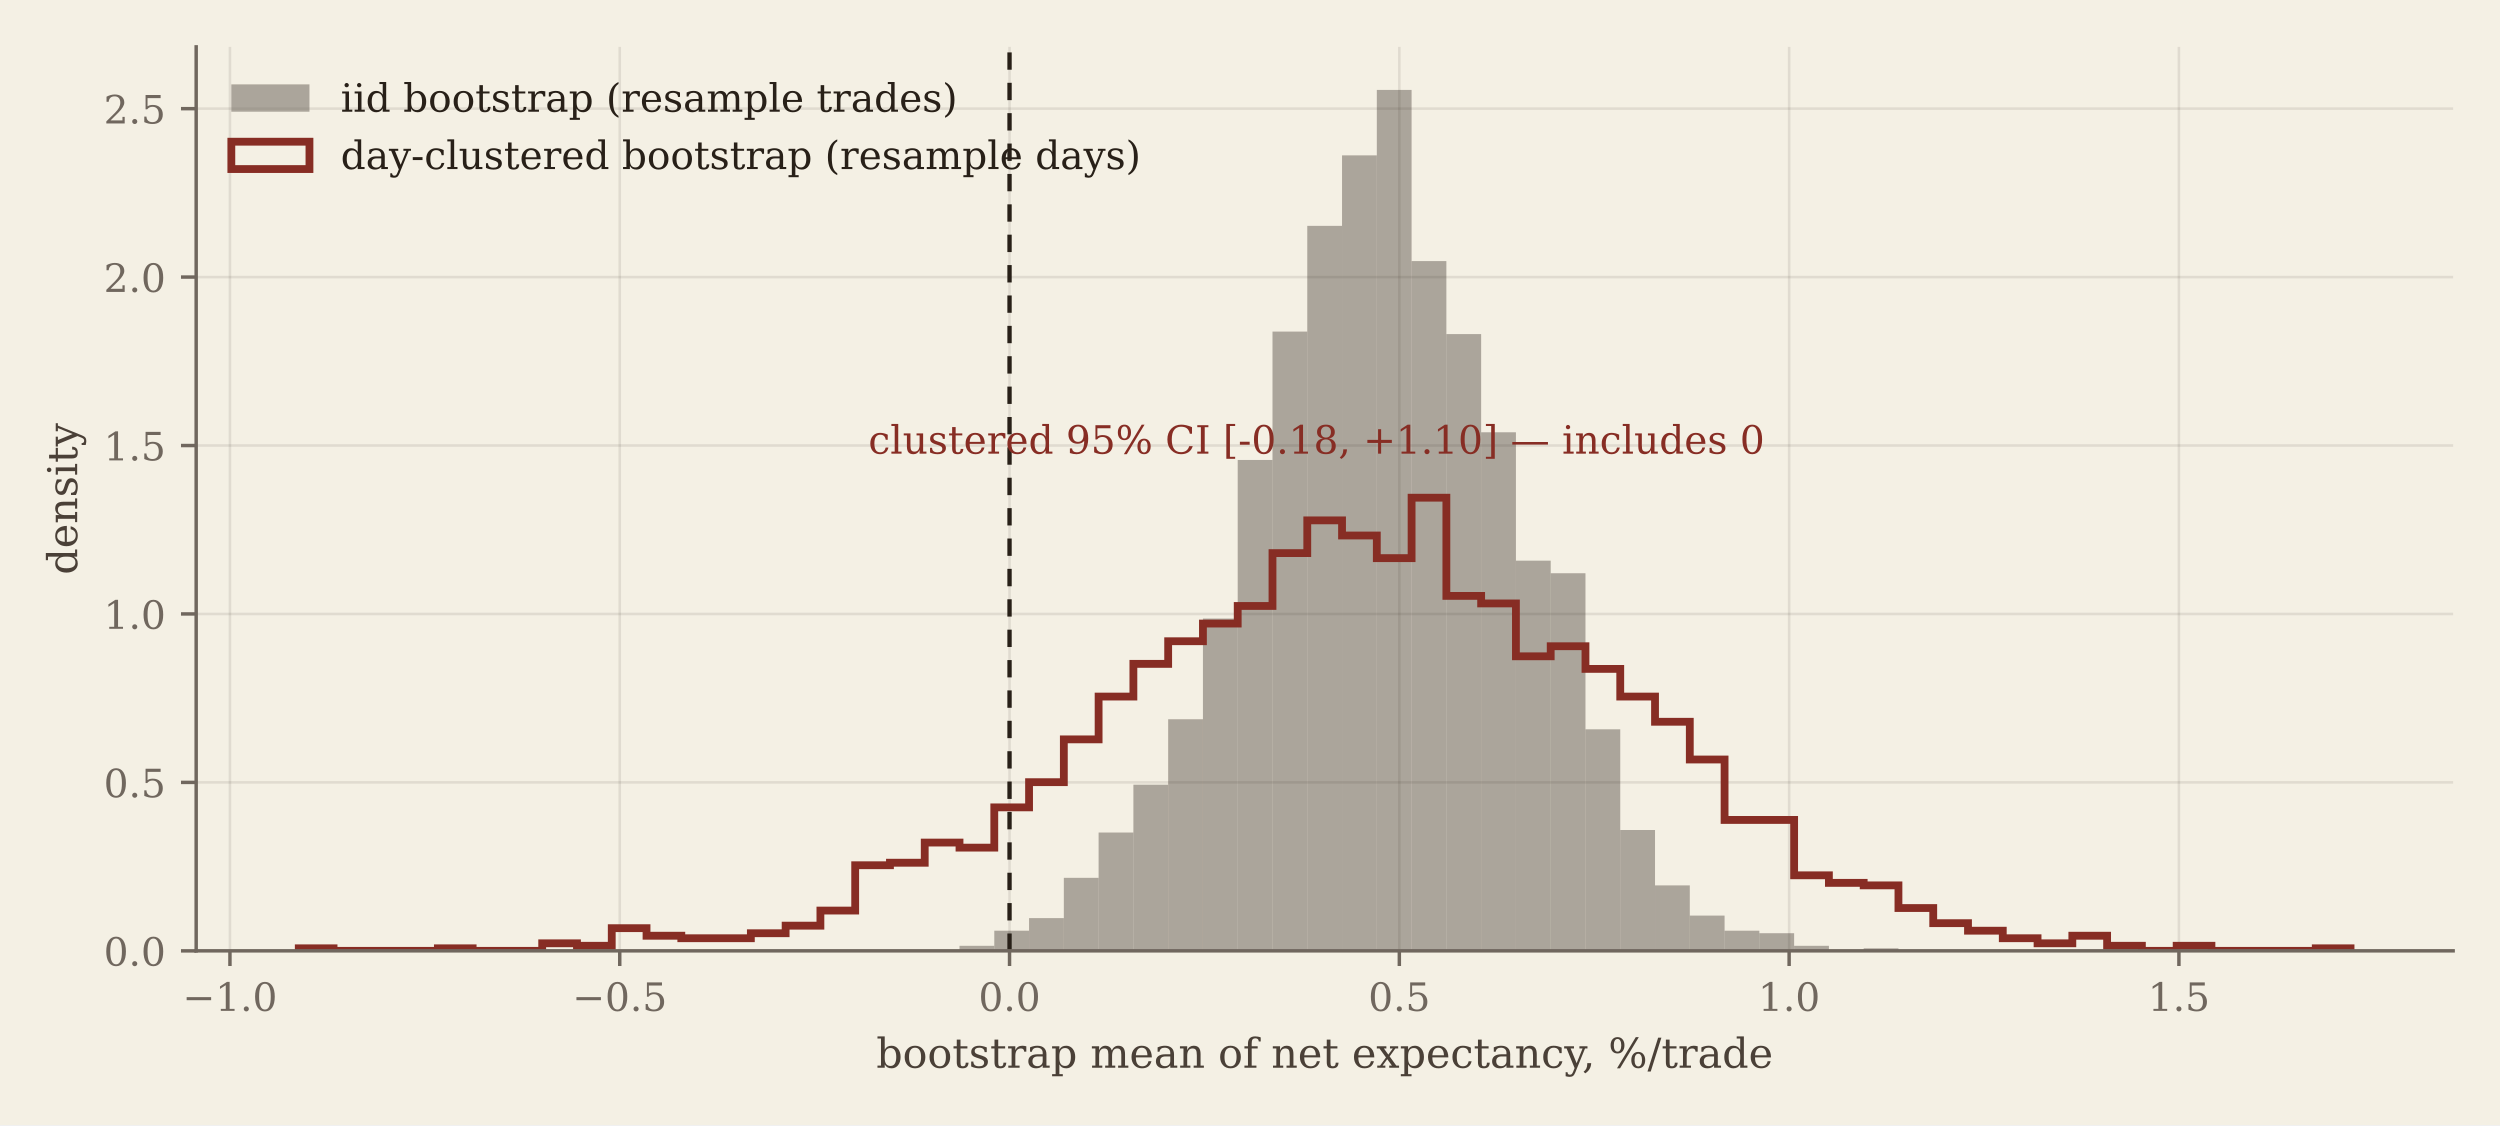
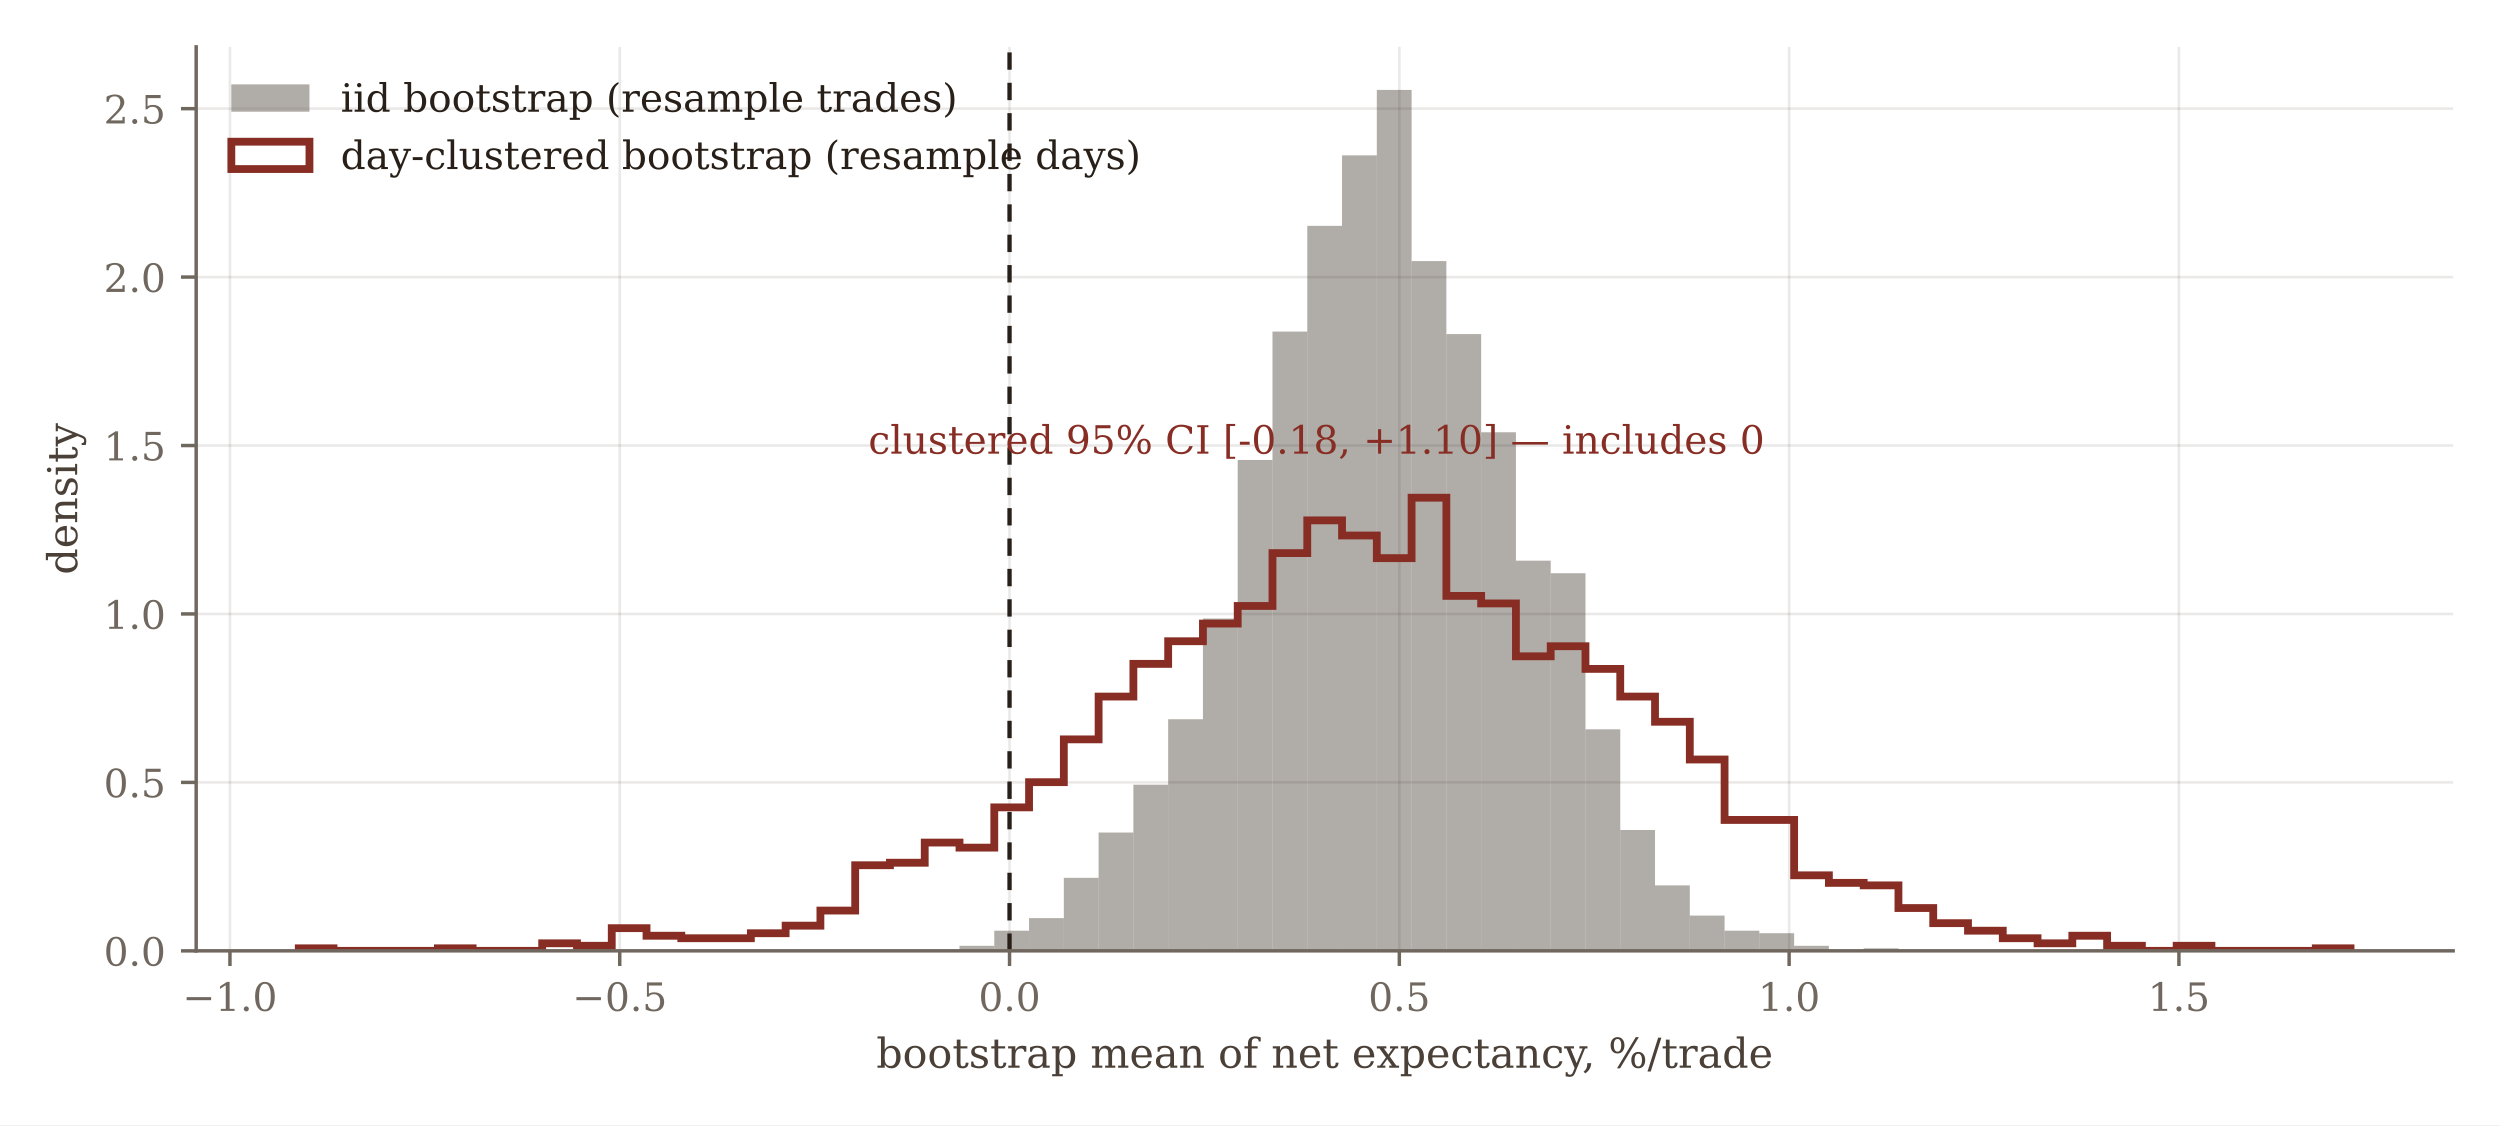
<svg xmlns="http://www.w3.org/2000/svg" xmlns:xlink="http://www.w3.org/1999/xlink" width="576pt" height="259.2pt" viewBox="0 0 576 259.2" version="1.1">
  <defs>
    <style type="text/css">*{stroke-linejoin: round; stroke-linecap: butt}</style>
  </defs>
  <g id="figure_1">
    <g id="patch_1">
-       <path d="M 0 259.2  L 576 259.2  L 576 0  L 0 0  z " style="fill: #f4f0e4" />
+       <path d="M 0 259.2  L 576 259.2  L 576 0  L 0 0  z " style="fill: #ffffff" />
    </g>
    <g id="axes_1">
      <g id="patch_2">
-         <path d="M 45.2 219.073  L 565.2 219.073  L 565.2 10.8  L 45.2 10.8  z " style="fill: #f4f0e4" />
+         <path d="M 45.2 219.073  L 565.2 219.073  L 565.2 10.8  L 45.2 10.8  z " style="fill: #ffffff" />
      </g>
      <g id="patch_3">
        <path d="M 68.836 219.073  L 76.849 219.073  L 76.849 219.073  L 68.836 219.073  z " clip-path="url(#p08447d78b8)" style="fill: #70675e; opacity: 0.55" />
      </g>
      <g id="patch_4">
        <path d="M 76.849 219.073  L 84.861 219.073  L 84.861 219.073  L 76.849 219.073  z " clip-path="url(#p08447d78b8)" style="fill: #70675e; opacity: 0.55" />
      </g>
      <g id="patch_5">
        <path d="M 84.861 219.073  L 92.873 219.073  L 92.873 219.073  L 84.861 219.073  z " clip-path="url(#p08447d78b8)" style="fill: #70675e; opacity: 0.55" />
      </g>
      <g id="patch_6">
        <path d="M 92.873 219.073  L 100.886 219.073  L 100.886 219.073  L 92.873 219.073  z " clip-path="url(#p08447d78b8)" style="fill: #70675e; opacity: 0.55" />
      </g>
      <g id="patch_7">
        <path d="M 100.886 219.073  L 108.898 219.073  L 108.898 219.073  L 100.886 219.073  z " clip-path="url(#p08447d78b8)" style="fill: #70675e; opacity: 0.55" />
      </g>
      <g id="patch_8">
        <path d="M 108.898 219.073  L 116.91 219.073  L 116.91 219.073  L 108.898 219.073  z " clip-path="url(#p08447d78b8)" style="fill: #70675e; opacity: 0.55" />
      </g>
      <g id="patch_9">
        <path d="M 116.91 219.073  L 124.923 219.073  L 124.923 219.073  L 116.91 219.073  z " clip-path="url(#p08447d78b8)" style="fill: #70675e; opacity: 0.55" />
      </g>
      <g id="patch_10">
        <path d="M 124.923 219.073  L 132.935 219.073  L 132.935 219.073  L 124.923 219.073  z " clip-path="url(#p08447d78b8)" style="fill: #70675e; opacity: 0.55" />
      </g>
      <g id="patch_11">
        <path d="M 132.935 219.073  L 140.947 219.073  L 140.947 219.073  L 132.935 219.073  z " clip-path="url(#p08447d78b8)" style="fill: #70675e; opacity: 0.55" />
      </g>
      <g id="patch_12">
        <path d="M 140.947 219.073  L 148.96 219.073  L 148.96 219.073  L 140.947 219.073  z " clip-path="url(#p08447d78b8)" style="fill: #70675e; opacity: 0.55" />
      </g>
      <g id="patch_13">
        <path d="M 148.96 219.073  L 156.972 219.073  L 156.972 219.073  L 148.96 219.073  z " clip-path="url(#p08447d78b8)" style="fill: #70675e; opacity: 0.55" />
      </g>
      <g id="patch_14">
        <path d="M 156.972 219.073  L 164.984 219.073  L 164.984 219.073  L 156.972 219.073  z " clip-path="url(#p08447d78b8)" style="fill: #70675e; opacity: 0.55" />
      </g>
      <g id="patch_15">
        <path d="M 164.984 219.073  L 172.997 219.073  L 172.997 219.073  L 164.984 219.073  z " clip-path="url(#p08447d78b8)" style="fill: #70675e; opacity: 0.55" />
      </g>
      <g id="patch_16">
        <path d="M 172.997 219.073  L 181.009 219.073  L 181.009 219.073  L 172.997 219.073  z " clip-path="url(#p08447d78b8)" style="fill: #70675e; opacity: 0.55" />
      </g>
      <g id="patch_17">
        <path d="M 181.009 219.073  L 189.021 219.073  L 189.021 219.073  L 181.009 219.073  z " clip-path="url(#p08447d78b8)" style="fill: #70675e; opacity: 0.55" />
      </g>
      <g id="patch_18">
        <path d="M 189.021 219.073  L 197.034 219.073  L 197.034 219.073  L 189.021 219.073  z " clip-path="url(#p08447d78b8)" style="fill: #70675e; opacity: 0.55" />
      </g>
      <g id="patch_19">
        <path d="M 197.034 219.073  L 205.046 219.073  L 205.046 219.073  L 197.034 219.073  z " clip-path="url(#p08447d78b8)" style="fill: #70675e; opacity: 0.55" />
      </g>
      <g id="patch_20">
        <path d="M 205.046 219.073  L 213.058 219.073  L 213.058 219.073  L 205.046 219.073  z " clip-path="url(#p08447d78b8)" style="fill: #70675e; opacity: 0.55" />
      </g>
      <g id="patch_21">
        <path d="M 213.058 219.073  L 221.071 219.073  L 221.071 219.073  L 213.058 219.073  z " clip-path="url(#p08447d78b8)" style="fill: #70675e; opacity: 0.55" />
      </g>
      <g id="patch_22">
        <path d="M 221.071 219.073  L 229.083 219.073  L 229.083 217.913  L 221.071 217.913  z " clip-path="url(#p08447d78b8)" style="fill: #70675e; opacity: 0.55" />
      </g>
      <g id="patch_23">
        <path d="M 229.083 219.073  L 237.095 219.073  L 237.095 214.433  L 229.083 214.433  z " clip-path="url(#p08447d78b8)" style="fill: #70675e; opacity: 0.55" />
      </g>
      <g id="patch_24">
        <path d="M 237.095 219.073  L 245.108 219.073  L 245.108 211.533  L 237.095 211.533  z " clip-path="url(#p08447d78b8)" style="fill: #70675e; opacity: 0.55" />
      </g>
      <g id="patch_25">
        <path d="M 245.108 219.073  L 253.12 219.073  L 253.12 202.253  L 245.108 202.253  z " clip-path="url(#p08447d78b8)" style="fill: #70675e; opacity: 0.55" />
      </g>
      <g id="patch_26">
        <path d="M 253.12 219.073  L 261.132 219.073  L 261.132 191.813  L 253.12 191.813  z " clip-path="url(#p08447d78b8)" style="fill: #70675e; opacity: 0.55" />
      </g>
      <g id="patch_27">
        <path d="M 261.132 219.073  L 269.145 219.073  L 269.145 180.794  L 261.132 180.794  z " clip-path="url(#p08447d78b8)" style="fill: #70675e; opacity: 0.55" />
      </g>
      <g id="patch_28">
        <path d="M 269.145 219.073  L 277.157 219.073  L 277.157 165.714  L 269.145 165.714  z " clip-path="url(#p08447d78b8)" style="fill: #70675e; opacity: 0.55" />
      </g>
      <g id="patch_29">
        <path d="M 277.157 219.073  L 285.169 219.073  L 285.169 142.515  L 277.157 142.515  z " clip-path="url(#p08447d78b8)" style="fill: #70675e; opacity: 0.55" />
      </g>
      <g id="patch_30">
        <path d="M 285.169 219.073  L 293.182 219.073  L 293.182 105.976  L 285.169 105.976  z " clip-path="url(#p08447d78b8)" style="fill: #70675e; opacity: 0.55" />
      </g>
      <g id="patch_31">
        <path d="M 293.182 219.073  L 301.194 219.073  L 301.194 76.396  L 293.182 76.396  z " clip-path="url(#p08447d78b8)" style="fill: #70675e; opacity: 0.55" />
      </g>
      <g id="patch_32">
        <path d="M 301.194 219.073  L 309.206 219.073  L 309.206 52.037  L 301.194 52.037  z " clip-path="url(#p08447d78b8)" style="fill: #70675e; opacity: 0.55" />
      </g>
      <g id="patch_33">
        <path d="M 309.206 219.073  L 317.218 219.073  L 317.218 35.797  L 309.206 35.797  z " clip-path="url(#p08447d78b8)" style="fill: #70675e; opacity: 0.55" />
      </g>
      <g id="patch_34">
        <path d="M 317.218 219.073  L 325.231 219.073  L 325.231 20.718  L 317.218 20.718  z " clip-path="url(#p08447d78b8)" style="fill: #70675e; opacity: 0.55" />
      </g>
      <g id="patch_35">
        <path d="M 325.231 219.073  L 333.243 219.073  L 333.243 60.157  L 325.231 60.157  z " clip-path="url(#p08447d78b8)" style="fill: #70675e; opacity: 0.55" />
      </g>
      <g id="patch_36">
        <path d="M 333.243 219.073  L 341.255 219.073  L 341.255 76.976  L 333.243 76.976  z " clip-path="url(#p08447d78b8)" style="fill: #70675e; opacity: 0.55" />
      </g>
      <g id="patch_37">
        <path d="M 341.255 219.073  L 349.268 219.073  L 349.268 99.596  L 341.255 99.596  z " clip-path="url(#p08447d78b8)" style="fill: #70675e; opacity: 0.55" />
      </g>
      <g id="patch_38">
        <path d="M 349.268 219.073  L 357.28 219.073  L 357.28 129.175  L 349.268 129.175  z " clip-path="url(#p08447d78b8)" style="fill: #70675e; opacity: 0.55" />
      </g>
      <g id="patch_39">
        <path d="M 357.28 219.073  L 365.292 219.073  L 365.292 132.075  L 357.28 132.075  z " clip-path="url(#p08447d78b8)" style="fill: #70675e; opacity: 0.55" />
      </g>
      <g id="patch_40">
        <path d="M 365.292 219.073  L 373.305 219.073  L 373.305 168.034  L 365.292 168.034  z " clip-path="url(#p08447d78b8)" style="fill: #70675e; opacity: 0.55" />
      </g>
      <g id="patch_41">
        <path d="M 373.305 219.073  L 381.317 219.073  L 381.317 191.233  L 373.305 191.233  z " clip-path="url(#p08447d78b8)" style="fill: #70675e; opacity: 0.55" />
      </g>
      <g id="patch_42">
        <path d="M 381.317 219.073  L 389.329 219.073  L 389.329 203.993  L 381.317 203.993  z " clip-path="url(#p08447d78b8)" style="fill: #70675e; opacity: 0.55" />
      </g>
      <g id="patch_43">
        <path d="M 389.329 219.073  L 397.342 219.073  L 397.342 210.953  L 389.329 210.953  z " clip-path="url(#p08447d78b8)" style="fill: #70675e; opacity: 0.55" />
      </g>
      <g id="patch_44">
        <path d="M 397.342 219.073  L 405.354 219.073  L 405.354 214.433  L 397.342 214.433  z " clip-path="url(#p08447d78b8)" style="fill: #70675e; opacity: 0.55" />
      </g>
      <g id="patch_45">
        <path d="M 405.354 219.073  L 413.366 219.073  L 413.366 215.013  L 405.354 215.013  z " clip-path="url(#p08447d78b8)" style="fill: #70675e; opacity: 0.55" />
      </g>
      <g id="patch_46">
        <path d="M 413.366 219.073  L 421.379 219.073  L 421.379 217.913  L 413.366 217.913  z " clip-path="url(#p08447d78b8)" style="fill: #70675e; opacity: 0.55" />
      </g>
      <g id="patch_47">
        <path d="M 421.379 219.073  L 429.391 219.073  L 429.391 219.073  L 421.379 219.073  z " clip-path="url(#p08447d78b8)" style="fill: #70675e; opacity: 0.55" />
      </g>
      <g id="patch_48">
        <path d="M 429.391 219.073  L 437.403 219.073  L 437.403 218.493  L 429.391 218.493  z " clip-path="url(#p08447d78b8)" style="fill: #70675e; opacity: 0.55" />
      </g>
      <g id="patch_49">
        <path d="M 437.403 219.073  L 445.416 219.073  L 445.416 219.073  L 437.403 219.073  z " clip-path="url(#p08447d78b8)" style="fill: #70675e; opacity: 0.55" />
      </g>
      <g id="patch_50">
        <path d="M 445.416 219.073  L 453.428 219.073  L 453.428 219.073  L 445.416 219.073  z " clip-path="url(#p08447d78b8)" style="fill: #70675e; opacity: 0.55" />
      </g>
      <g id="patch_51">
        <path d="M 453.428 219.073  L 461.44 219.073  L 461.44 219.073  L 453.428 219.073  z " clip-path="url(#p08447d78b8)" style="fill: #70675e; opacity: 0.55" />
      </g>
      <g id="patch_52">
        <path d="M 461.44 219.073  L 469.453 219.073  L 469.453 219.073  L 461.44 219.073  z " clip-path="url(#p08447d78b8)" style="fill: #70675e; opacity: 0.55" />
      </g>
      <g id="patch_53">
        <path d="M 469.453 219.073  L 477.465 219.073  L 477.465 219.073  L 469.453 219.073  z " clip-path="url(#p08447d78b8)" style="fill: #70675e; opacity: 0.55" />
      </g>
      <g id="patch_54">
        <path d="M 477.465 219.073  L 485.477 219.073  L 485.477 219.073  L 477.465 219.073  z " clip-path="url(#p08447d78b8)" style="fill: #70675e; opacity: 0.55" />
      </g>
      <g id="patch_55">
        <path d="M 485.477 219.073  L 493.49 219.073  L 493.49 219.073  L 485.477 219.073  z " clip-path="url(#p08447d78b8)" style="fill: #70675e; opacity: 0.55" />
      </g>
      <g id="patch_56">
        <path d="M 493.49 219.073  L 501.502 219.073  L 501.502 219.073  L 493.49 219.073  z " clip-path="url(#p08447d78b8)" style="fill: #70675e; opacity: 0.55" />
      </g>
      <g id="patch_57">
        <path d="M 501.502 219.073  L 509.514 219.073  L 509.514 219.073  L 501.502 219.073  z " clip-path="url(#p08447d78b8)" style="fill: #70675e; opacity: 0.55" />
      </g>
      <g id="patch_58">
        <path d="M 509.514 219.073  L 517.527 219.073  L 517.527 219.073  L 509.514 219.073  z " clip-path="url(#p08447d78b8)" style="fill: #70675e; opacity: 0.55" />
      </g>
      <g id="patch_59">
        <path d="M 517.527 219.073  L 525.539 219.073  L 525.539 219.073  L 517.527 219.073  z " clip-path="url(#p08447d78b8)" style="fill: #70675e; opacity: 0.55" />
      </g>
      <g id="patch_60">
        <path d="M 525.539 219.073  L 533.551 219.073  L 533.551 219.073  L 525.539 219.073  z " clip-path="url(#p08447d78b8)" style="fill: #70675e; opacity: 0.55" />
      </g>
      <g id="patch_61">
        <path d="M 533.551 219.073  L 541.564 219.073  L 541.564 219.073  L 533.551 219.073  z " clip-path="url(#p08447d78b8)" style="fill: #70675e; opacity: 0.55" />
      </g>
      <g id="matplotlib.axis_1">
        <g id="xtick_1">
          <g id="line2d_1">
            <path d="M 52.979 219.073  L 52.979 10.8  " clip-path="url(#p08447d78b8)" style="fill: none; stroke: #282018; stroke-opacity: 0.1; stroke-width: 0.6; stroke-linecap: square" />
          </g>
          <g id="line2d_2">
            <defs>
              <path id="m31a5d966db" d="M 0 0  L 0 3.5  " style="stroke: #70675e; stroke-width: 0.8" />
            </defs>
            <g>
              <use xlink:href="#m31a5d966db" x="52.979" y="219.073" style="fill: #70675e; stroke: #70675e; stroke-width: 0.8" />
            </g>
          </g>
          <g id="text_1">
            <text style="font-size: 9px; font-family: 'DejaVu Serif', 'Bitstream Vera Serif', 'Computer Modern Roman', 'New Century Schoolbook', 'Century Schoolbook L', 'Utopia', 'ITC Bookman', 'Bookman', 'Nimbus Roman No9 L', 'Times New Roman', 'Times', 'Palatino', 'Charter', serif; text-anchor: middle; fill: #70675e" x="52.979" y="232.911" transform="rotate(-0 52.97913 232.9113)">−1.0</text>
          </g>
        </g>
        <g id="xtick_2">
          <g id="line2d_3">
            <path d="M 142.788 219.073  L 142.788 10.8  " clip-path="url(#p08447d78b8)" style="fill: none; stroke: #282018; stroke-opacity: 0.1; stroke-width: 0.6; stroke-linecap: square" />
          </g>
          <g id="line2d_4">
            <g>
              <use xlink:href="#m31a5d966db" x="142.788" y="219.073" style="fill: #70675e; stroke: #70675e; stroke-width: 0.8" />
            </g>
          </g>
          <g id="text_2">
            <text style="font-size: 9px; font-family: 'DejaVu Serif', 'Bitstream Vera Serif', 'Computer Modern Roman', 'New Century Schoolbook', 'Century Schoolbook L', 'Utopia', 'ITC Bookman', 'Bookman', 'Nimbus Roman No9 L', 'Times New Roman', 'Times', 'Palatino', 'Charter', serif; text-anchor: middle; fill: #70675e" x="142.788" y="232.911" transform="rotate(-0 142.788 232.9113)">−0.5</text>
          </g>
        </g>
        <g id="xtick_3">
          <g id="line2d_5">
            <path d="M 232.597 219.073  L 232.597 10.8  " clip-path="url(#p08447d78b8)" style="fill: none; stroke: #282018; stroke-opacity: 0.1; stroke-width: 0.6; stroke-linecap: square" />
          </g>
          <g id="line2d_6">
            <g>
              <use xlink:href="#m31a5d966db" x="232.597" y="219.073" style="fill: #70675e; stroke: #70675e; stroke-width: 0.8" />
            </g>
          </g>
          <g id="text_3">
            <text style="font-size: 9px; font-family: 'DejaVu Serif', 'Bitstream Vera Serif', 'Computer Modern Roman', 'New Century Schoolbook', 'Century Schoolbook L', 'Utopia', 'ITC Bookman', 'Bookman', 'Nimbus Roman No9 L', 'Times New Roman', 'Times', 'Palatino', 'Charter', serif; text-anchor: middle; fill: #70675e" x="232.597" y="232.911" transform="rotate(-0 232.5968 232.9113)">0.0</text>
          </g>
        </g>
        <g id="xtick_4">
          <g id="line2d_7">
            <path d="M 322.406 219.073  L 322.406 10.8  " clip-path="url(#p08447d78b8)" style="fill: none; stroke: #282018; stroke-opacity: 0.1; stroke-width: 0.6; stroke-linecap: square" />
          </g>
          <g id="line2d_8">
            <g>
              <use xlink:href="#m31a5d966db" x="322.406" y="219.073" style="fill: #70675e; stroke: #70675e; stroke-width: 0.8" />
            </g>
          </g>
          <g id="text_4">
            <text style="font-size: 9px; font-family: 'DejaVu Serif', 'Bitstream Vera Serif', 'Computer Modern Roman', 'New Century Schoolbook', 'Century Schoolbook L', 'Utopia', 'ITC Bookman', 'Bookman', 'Nimbus Roman No9 L', 'Times New Roman', 'Times', 'Palatino', 'Charter', serif; text-anchor: middle; fill: #70675e" x="322.406" y="232.911" transform="rotate(-0 322.4056 232.9113)">0.5</text>
          </g>
        </g>
        <g id="xtick_5">
          <g id="line2d_9">
            <path d="M 412.214 219.073  L 412.214 10.8  " clip-path="url(#p08447d78b8)" style="fill: none; stroke: #282018; stroke-opacity: 0.1; stroke-width: 0.6; stroke-linecap: square" />
          </g>
          <g id="line2d_10">
            <g>
              <use xlink:href="#m31a5d966db" x="412.214" y="219.073" style="fill: #70675e; stroke: #70675e; stroke-width: 0.8" />
            </g>
          </g>
          <g id="text_5">
            <text style="font-size: 9px; font-family: 'DejaVu Serif', 'Bitstream Vera Serif', 'Computer Modern Roman', 'New Century Schoolbook', 'Century Schoolbook L', 'Utopia', 'ITC Bookman', 'Bookman', 'Nimbus Roman No9 L', 'Times New Roman', 'Times', 'Palatino', 'Charter', serif; text-anchor: middle; fill: #70675e" x="412.214" y="232.911" transform="rotate(-0 412.2144 232.9113)">1.0</text>
          </g>
        </g>
        <g id="xtick_6">
          <g id="line2d_11">
            <path d="M 502.023 219.073  L 502.023 10.8  " clip-path="url(#p08447d78b8)" style="fill: none; stroke: #282018; stroke-opacity: 0.1; stroke-width: 0.6; stroke-linecap: square" />
          </g>
          <g id="line2d_12">
            <g>
              <use xlink:href="#m31a5d966db" x="502.023" y="219.073" style="fill: #70675e; stroke: #70675e; stroke-width: 0.8" />
            </g>
          </g>
          <g id="text_6">
            <text style="font-size: 9px; font-family: 'DejaVu Serif', 'Bitstream Vera Serif', 'Computer Modern Roman', 'New Century Schoolbook', 'Century Schoolbook L', 'Utopia', 'ITC Bookman', 'Bookman', 'Nimbus Roman No9 L', 'Times New Roman', 'Times', 'Palatino', 'Charter', serif; text-anchor: middle; fill: #70675e" x="502.023" y="232.911" transform="rotate(-0 502.0233 232.9113)">1.5</text>
          </g>
        </g>
        <g id="text_7">
          <text style="font-size: 9.5px; font-family: 'DejaVu Serif', 'Bitstream Vera Serif', 'Computer Modern Roman', 'New Century Schoolbook', 'Century Schoolbook L', 'Utopia', 'ITC Bookman', 'Bookman', 'Nimbus Roman No9 L', 'Times New Roman', 'Times', 'Palatino', 'Charter', serif; text-anchor: middle; fill: #4a4037" x="305.2" y="246.002" transform="rotate(-0 305.2 246.0016)">bootstrap mean of net expectancy, %/trade</text>
        </g>
      </g>
      <g id="matplotlib.axis_2">
        <g id="ytick_1">
          <g id="line2d_13">
            <path d="M 45.2 219.073  L 565.2 219.073  " clip-path="url(#p08447d78b8)" style="fill: none; stroke: #282018; stroke-opacity: 0.1; stroke-width: 0.6; stroke-linecap: square" />
          </g>
          <g id="line2d_14">
            <defs>
              <path id="m290a23a140" d="M 0 0  L -3.5 0  " style="stroke: #70675e; stroke-width: 0.8" />
            </defs>
            <g>
              <use xlink:href="#m290a23a140" x="45.2" y="219.073" style="fill: #70675e; stroke: #70675e; stroke-width: 0.8" />
            </g>
          </g>
          <g id="text_8">
            <text style="font-size: 9px; font-family: 'DejaVu Serif', 'Bitstream Vera Serif', 'Computer Modern Roman', 'New Century Schoolbook', 'Century Schoolbook L', 'Utopia', 'ITC Bookman', 'Bookman', 'Nimbus Roman No9 L', 'Times New Roman', 'Times', 'Palatino', 'Charter', serif; text-anchor: end; fill: #70675e" x="38.2" y="222.492" transform="rotate(-0 38.2 222.492)">0.0</text>
          </g>
        </g>
        <g id="ytick_2">
          <g id="line2d_15">
            <path d="M 45.2 180.265  L 565.2 180.265  " clip-path="url(#p08447d78b8)" style="fill: none; stroke: #282018; stroke-opacity: 0.1; stroke-width: 0.6; stroke-linecap: square" />
          </g>
          <g id="line2d_16">
            <g>
              <use xlink:href="#m290a23a140" x="45.2" y="180.265" style="fill: #70675e; stroke: #70675e; stroke-width: 0.8" />
            </g>
          </g>
          <g id="text_9">
            <text style="font-size: 9px; font-family: 'DejaVu Serif', 'Bitstream Vera Serif', 'Computer Modern Roman', 'New Century Schoolbook', 'Century Schoolbook L', 'Utopia', 'ITC Bookman', 'Bookman', 'Nimbus Roman No9 L', 'Times New Roman', 'Times', 'Palatino', 'Charter', serif; text-anchor: end; fill: #70675e" x="38.2" y="183.684" transform="rotate(-0 38.2 183.6843)">0.5</text>
          </g>
        </g>
        <g id="ytick_3">
          <g id="line2d_17">
            <path d="M 45.2 141.457  L 565.2 141.457  " clip-path="url(#p08447d78b8)" style="fill: none; stroke: #282018; stroke-opacity: 0.1; stroke-width: 0.6; stroke-linecap: square" />
          </g>
          <g id="line2d_18">
            <g>
              <use xlink:href="#m290a23a140" x="45.2" y="141.457" style="fill: #70675e; stroke: #70675e; stroke-width: 0.8" />
            </g>
          </g>
          <g id="text_10">
            <text style="font-size: 9px; font-family: 'DejaVu Serif', 'Bitstream Vera Serif', 'Computer Modern Roman', 'New Century Schoolbook', 'Century Schoolbook L', 'Utopia', 'ITC Bookman', 'Bookman', 'Nimbus Roman No9 L', 'Times New Roman', 'Times', 'Palatino', 'Charter', serif; text-anchor: end; fill: #70675e" x="38.2" y="144.877" transform="rotate(-0 38.2 144.8766)">1.0</text>
          </g>
        </g>
        <g id="ytick_4">
          <g id="line2d_19">
            <path d="M 45.2 102.65  L 565.2 102.65  " clip-path="url(#p08447d78b8)" style="fill: none; stroke: #282018; stroke-opacity: 0.1; stroke-width: 0.6; stroke-linecap: square" />
          </g>
          <g id="line2d_20">
            <g>
              <use xlink:href="#m290a23a140" x="45.2" y="102.65" style="fill: #70675e; stroke: #70675e; stroke-width: 0.8" />
            </g>
          </g>
          <g id="text_11">
            <text style="font-size: 9px; font-family: 'DejaVu Serif', 'Bitstream Vera Serif', 'Computer Modern Roman', 'New Century Schoolbook', 'Century Schoolbook L', 'Utopia', 'ITC Bookman', 'Bookman', 'Nimbus Roman No9 L', 'Times New Roman', 'Times', 'Palatino', 'Charter', serif; text-anchor: end; fill: #70675e" x="38.2" y="106.069" transform="rotate(-0 38.2 106.0689)">1.5</text>
          </g>
        </g>
        <g id="ytick_5">
          <g id="line2d_21">
            <path d="M 45.2 63.842  L 565.2 63.842  " clip-path="url(#p08447d78b8)" style="fill: none; stroke: #282018; stroke-opacity: 0.1; stroke-width: 0.6; stroke-linecap: square" />
          </g>
          <g id="line2d_22">
            <g>
              <use xlink:href="#m290a23a140" x="45.2" y="63.842" style="fill: #70675e; stroke: #70675e; stroke-width: 0.8" />
            </g>
          </g>
          <g id="text_12">
            <text style="font-size: 9px; font-family: 'DejaVu Serif', 'Bitstream Vera Serif', 'Computer Modern Roman', 'New Century Schoolbook', 'Century Schoolbook L', 'Utopia', 'ITC Bookman', 'Bookman', 'Nimbus Roman No9 L', 'Times New Roman', 'Times', 'Palatino', 'Charter', serif; text-anchor: end; fill: #70675e" x="38.2" y="67.261" transform="rotate(-0 38.2 67.26124)">2.0</text>
          </g>
        </g>
        <g id="ytick_6">
          <g id="line2d_23">
            <path d="M 45.2 25.034  L 565.2 25.034  " clip-path="url(#p08447d78b8)" style="fill: none; stroke: #282018; stroke-opacity: 0.1; stroke-width: 0.6; stroke-linecap: square" />
          </g>
          <g id="line2d_24">
            <g>
              <use xlink:href="#m290a23a140" x="45.2" y="25.034" style="fill: #70675e; stroke: #70675e; stroke-width: 0.8" />
            </g>
          </g>
          <g id="text_13">
            <text style="font-size: 9px; font-family: 'DejaVu Serif', 'Bitstream Vera Serif', 'Computer Modern Roman', 'New Century Schoolbook', 'Century Schoolbook L', 'Utopia', 'ITC Bookman', 'Bookman', 'Nimbus Roman No9 L', 'Times New Roman', 'Times', 'Palatino', 'Charter', serif; text-anchor: end; fill: #70675e" x="38.2" y="28.454" transform="rotate(-0 38.2 28.45354)">2.5</text>
          </g>
        </g>
        <g id="text_14">
          <text style="font-size: 9.5px; font-family: 'DejaVu Serif', 'Bitstream Vera Serif', 'Computer Modern Roman', 'New Century Schoolbook', 'Century Schoolbook L', 'Utopia', 'ITC Bookman', 'Bookman', 'Nimbus Roman No9 L', 'Times New Roman', 'Times', 'Palatino', 'Charter', serif; text-anchor: middle; fill: #4a4037" x="17.776" y="114.936" transform="rotate(-90 17.77641 114.9364)">density</text>
        </g>
      </g>
      <g id="patch_62">
        <path d="M 68.836 219.073  L 68.836 218.493  L 76.849 218.493  L 76.849 219.073  L 84.861 219.073  L 84.861 219.073  L 92.873 219.073  L 92.873 219.073  L 100.886 219.073  L 100.886 218.493  L 108.898 218.493  L 108.898 219.073  L 116.91 219.073  L 116.91 219.073  L 124.923 219.073  L 124.923 217.333  L 132.935 217.333  L 132.935 217.913  L 140.947 217.913  L 140.947 213.853  L 148.96 213.853  L 148.96 215.593  L 156.972 215.593  L 156.972 216.173  L 164.984 216.173  L 164.984 216.173  L 172.997 216.173  L 172.997 215.013  L 181.009 215.013  L 181.009 213.273  L 189.021 213.273  L 189.021 209.793  L 197.034 209.793  L 197.034 199.353  L 205.046 199.353  L 205.046 198.773  L 213.058 198.773  L 213.058 194.133  L 221.071 194.133  L 221.071 195.293  L 229.083 195.293  L 229.083 186.014  L 237.095 186.014  L 237.095 180.214  L 245.108 180.214  L 245.108 170.354  L 253.12 170.354  L 253.12 160.494  L 261.132 160.494  L 261.132 152.954  L 269.145 152.954  L 269.145 147.735  L 277.157 147.735  L 277.157 143.675  L 285.169 143.675  L 285.169 139.615  L 293.182 139.615  L 293.182 127.435  L 301.194 127.435  L 301.194 119.895  L 309.206 119.895  L 309.206 123.375  L 317.218 123.375  L 317.218 128.595  L 325.231 128.595  L 325.231 114.675  L 333.243 114.675  L 333.243 137.295  L 341.255 137.295  L 341.255 139.035  L 349.268 139.035  L 349.268 151.214  L 357.28 151.214  L 357.28 148.895  L 365.292 148.895  L 365.292 154.114  L 373.305 154.114  L 373.305 160.494  L 381.317 160.494  L 381.317 166.294  L 389.329 166.294  L 389.329 174.994  L 397.342 174.994  L 397.342 188.913  L 405.354 188.913  L 405.354 188.913  L 413.366 188.913  L 413.366 201.673  L 421.379 201.673  L 421.379 203.413  L 429.391 203.413  L 429.391 203.993  L 437.403 203.993  L 437.403 209.213  L 445.416 209.213  L 445.416 212.693  L 453.428 212.693  L 453.428 214.433  L 461.44 214.433  L 461.44 216.173  L 469.453 216.173  L 469.453 217.333  L 477.465 217.333  L 477.465 215.593  L 485.477 215.593  L 485.477 217.913  L 493.49 217.913  L 493.49 219.073  L 501.502 219.073  L 501.502 217.913  L 509.514 217.913  L 509.514 219.073  L 517.527 219.073  L 517.527 219.073  L 525.539 219.073  L 525.539 219.073  L 533.551 219.073  L 533.551 218.493  L 541.564 218.493  L 541.564 219.073  " clip-path="url(#p08447d78b8)" style="fill: none; stroke: #872d24; stroke-width: 1.8; stroke-linejoin: miter" />
      </g>
      <g id="line2d_25">
        <path d="M 232.597 219.073  L 232.597 10.8  " clip-path="url(#p08447d78b8)" style="fill: none; stroke-dasharray: 4,3; stroke-dashoffset: 0; stroke: #282018" />
      </g>
      <g id="patch_63">
        <path d="M 45.2 219.073  L 45.2 10.8  " style="fill: none; stroke: #70675e; stroke-width: 0.8; stroke-linejoin: miter; stroke-linecap: square" />
      </g>
      <g id="patch_64">
        <path d="M 45.2 219.073  L 565.2 219.073  " style="fill: none; stroke: #70675e; stroke-width: 0.8; stroke-linejoin: miter; stroke-linecap: square" />
      </g>
      <g id="text_15">
        <text style="font-size: 9px; font-family: 'DejaVu Serif', 'Bitstream Vera Serif', 'Computer Modern Roman', 'New Century Schoolbook', 'Century Schoolbook L', 'Utopia', 'ITC Bookman', 'Bookman', 'Nimbus Roman No9 L', 'Times New Roman', 'Times', 'Palatino', 'Charter', serif; text-anchor: start; fill: #872d24" x="200.065" y="104.523" transform="rotate(-0 200.0651 104.5227)">clustered 95% CI [-0.18, +1.10] — includes 0</text>
      </g>
      <g id="legend_1">
        <g id="patch_65">
          <path d="M 53.3 25.739  L 71.3 25.739  L 71.3 19.439  L 53.3 19.439  z " style="fill: #70675e; opacity: 0.55" />
        </g>
        <g id="text_16">
          <text style="font-size: 9px; font-family: 'DejaVu Serif', 'Bitstream Vera Serif', 'Computer Modern Roman', 'New Century Schoolbook', 'Century Schoolbook L', 'Utopia', 'ITC Bookman', 'Bookman', 'Nimbus Roman No9 L', 'Times New Roman', 'Times', 'Palatino', 'Charter', serif; text-anchor: start; fill: #282018" x="78.5" y="25.739" transform="rotate(-0 78.5 25.73859)">iid bootstrap (resample trades)</text>
        </g>
        <g id="patch_66">
          <path d="M 53.3 38.949  L 71.3 38.949  L 71.3 32.649  L 53.3 32.649  L 53.3 38.949  z " style="fill: none; stroke: #872d24; stroke-width: 1.8; stroke-linejoin: miter" />
        </g>
        <g id="text_17">
          <text style="font-size: 9px; font-family: 'DejaVu Serif', 'Bitstream Vera Serif', 'Computer Modern Roman', 'New Century Schoolbook', 'Century Schoolbook L', 'Utopia', 'ITC Bookman', 'Bookman', 'Nimbus Roman No9 L', 'Times New Roman', 'Times', 'Palatino', 'Charter', serif; text-anchor: start; fill: #282018" x="78.5" y="38.949" transform="rotate(-0 78.5 38.94891)">day-clustered bootstrap (resample days)</text>
        </g>
      </g>
    </g>
  </g>
  <defs>
    <clipPath id="p08447d78b8">
      <rect x="45.2" y="10.8" width="520" height="208.273" />
    </clipPath>
  </defs>
</svg>
